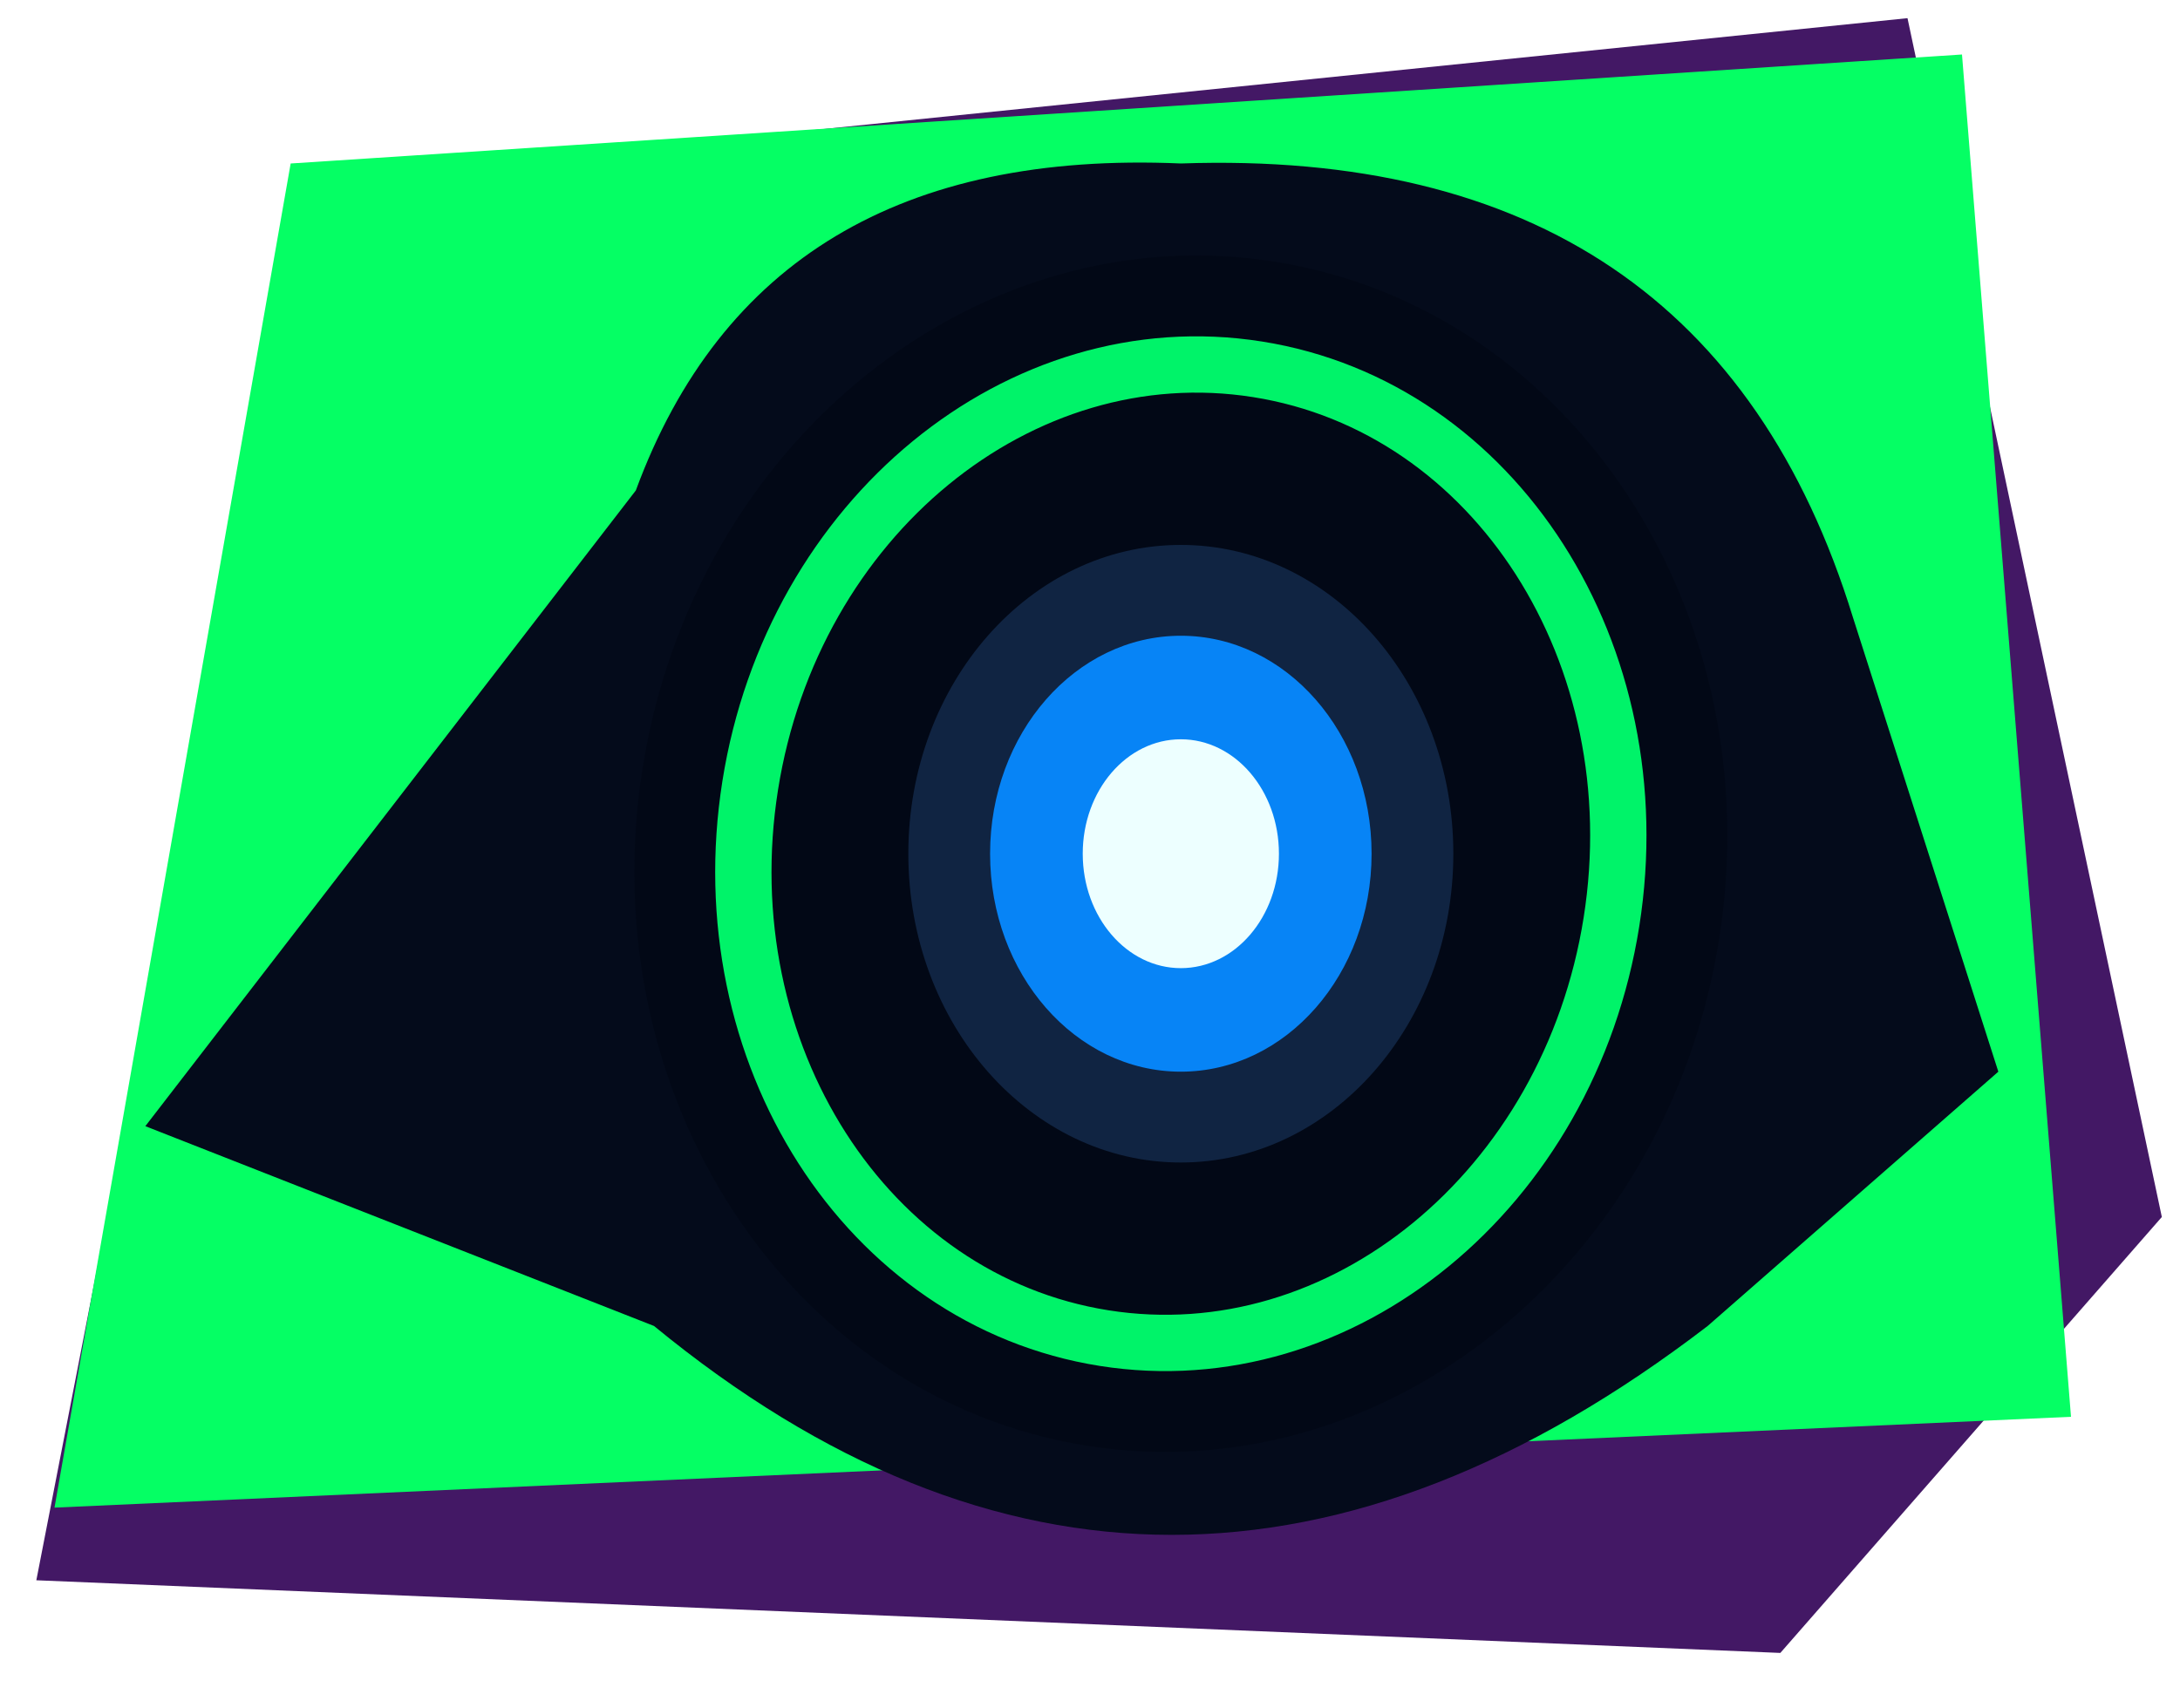
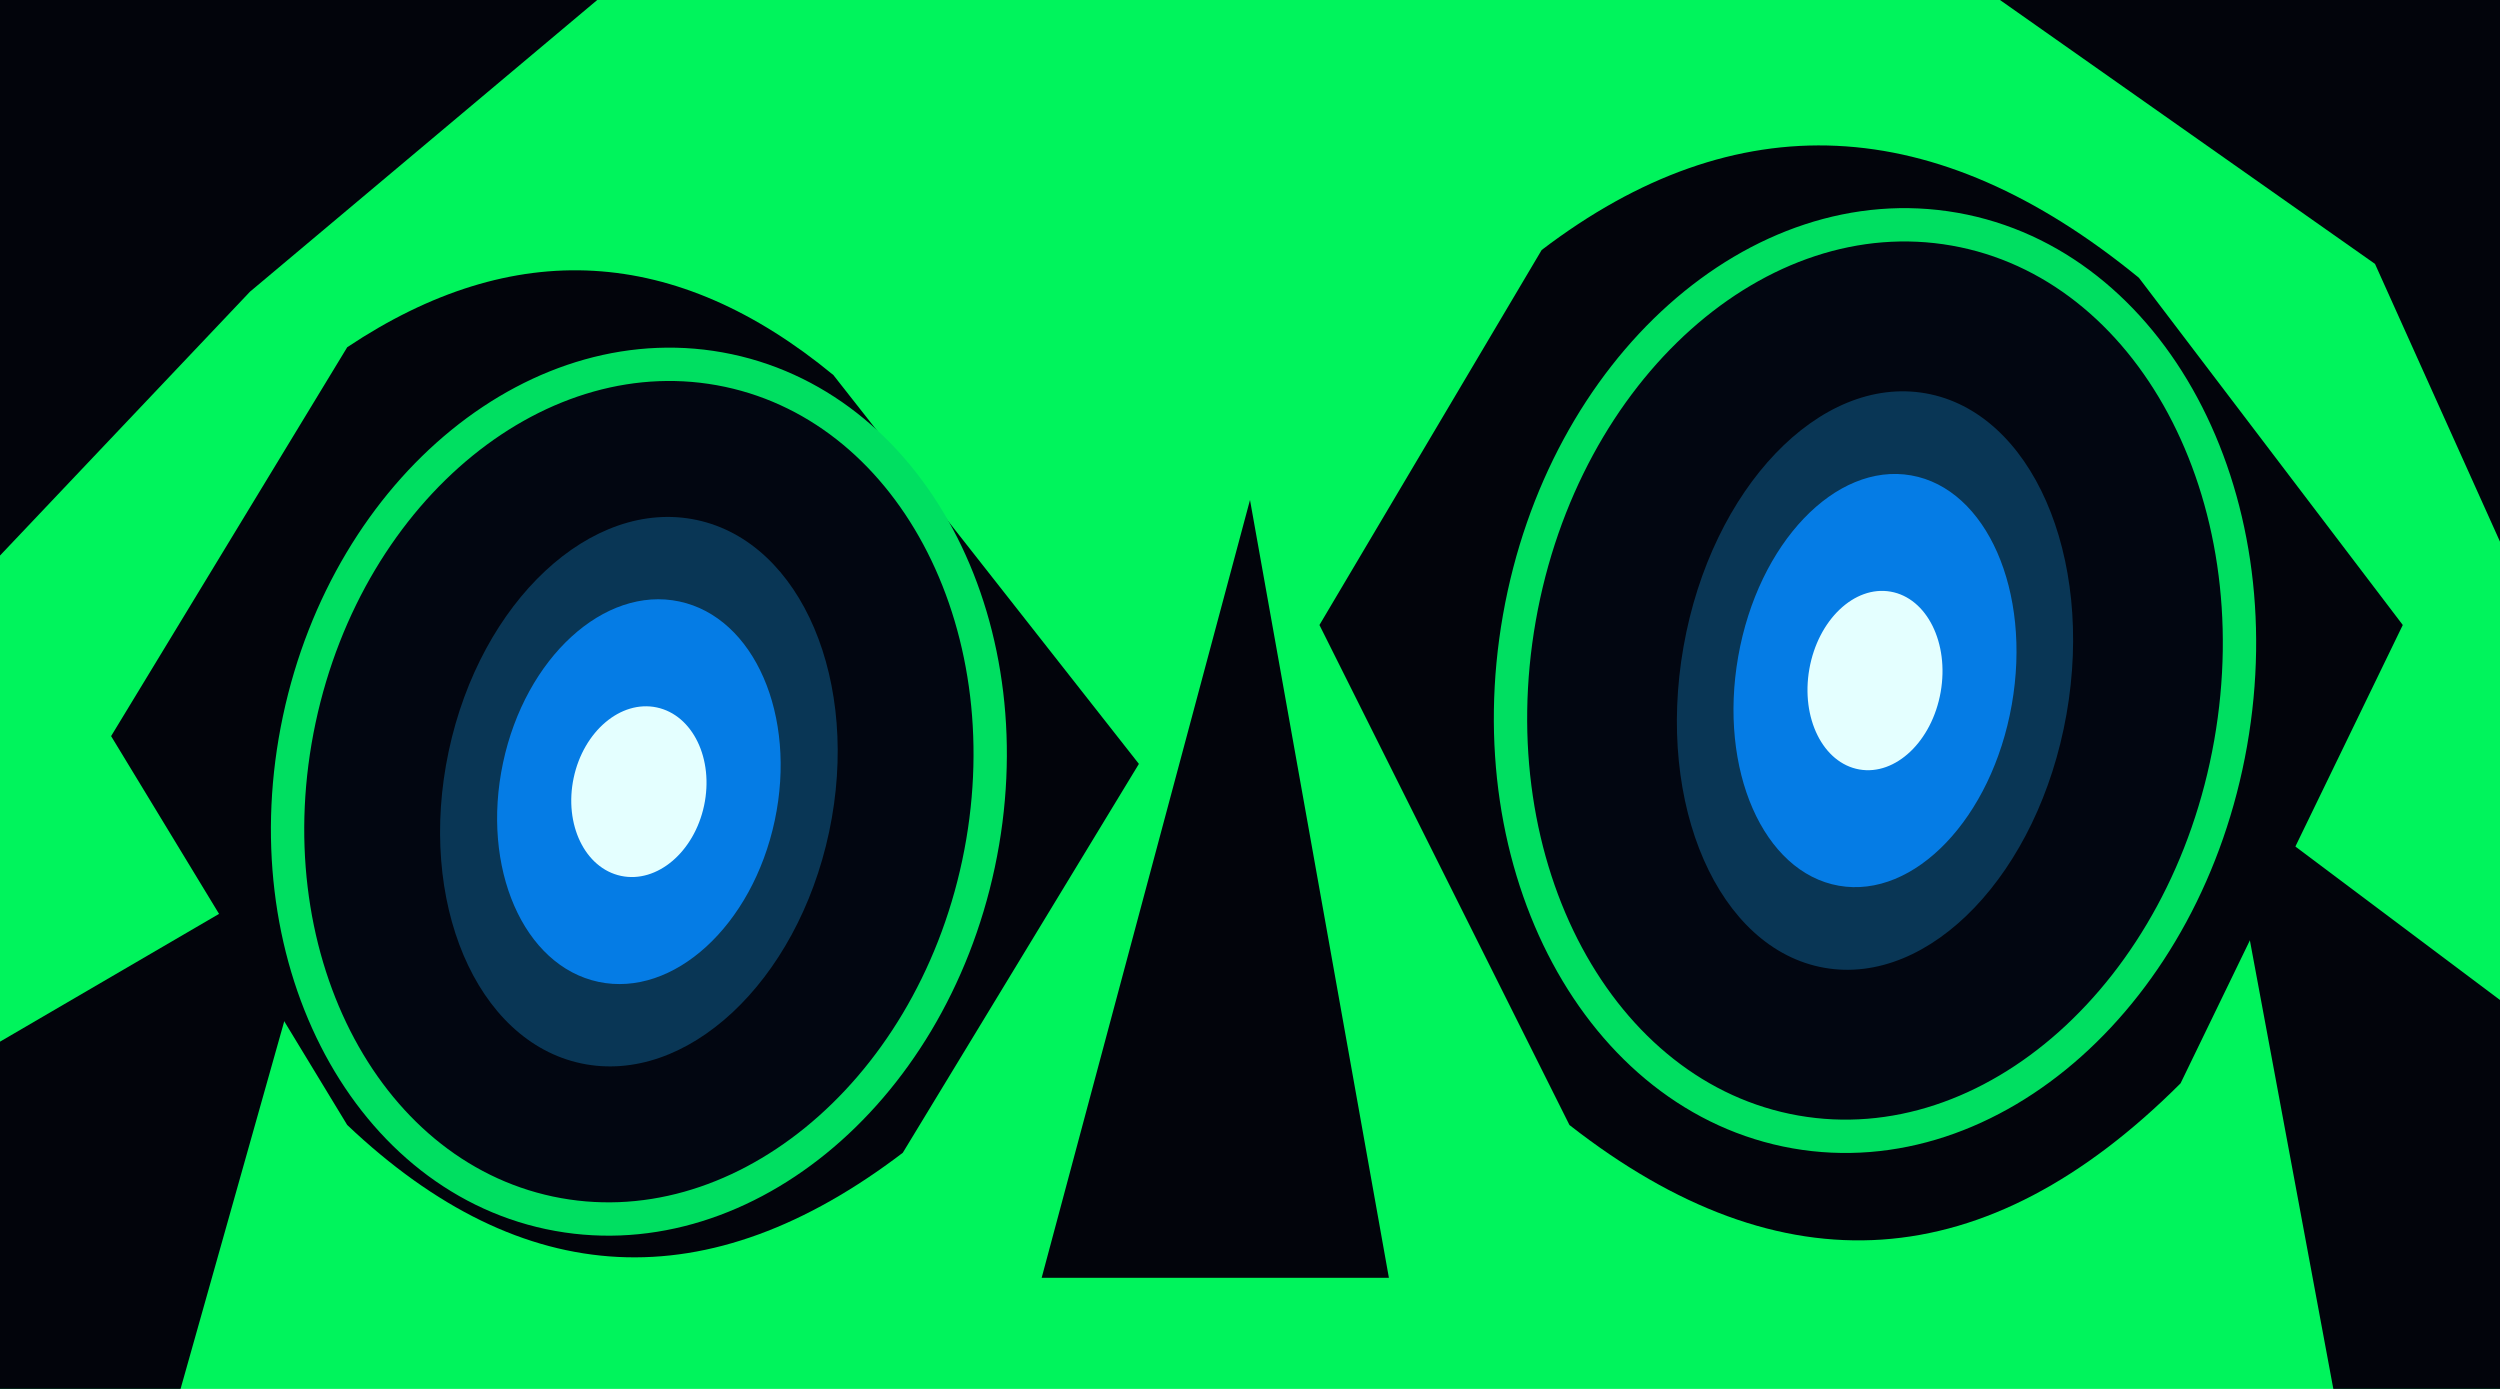
- <svg xmlns="http://www.w3.org/2000/svg" viewBox="0 0 120 94">
-   <path fill="#431865" d="M2 87 17 10 105 1 119 67 98 91Z" />
-   <path fill="#05ff64" d="M3 83 16 9 108 3 114 78Z" />
-   <path fill="#040b1b" d="M8 62 35 27Q42 8 65 9q29-1 37 25l8 25-16 14Q64 96 36 73Z" />
-   <ellipse cx="65" cy="47" rx="30" ry="33" fill="#020816" transform="rotate(9 65 47)" />
-   <ellipse cx="65" cy="47" rx="24" ry="27" fill="none" stroke="#00f369" stroke-width="3.1" transform="rotate(9 65 47)" />
-   <ellipse cx="65" cy="47" rx="15" ry="17" fill="#102442" />
-   <ellipse cx="65" cy="47" rx="10.5" ry="12" fill="#0784f6" />
-   <ellipse cx="65" cy="47" rx="5.4" ry="6.3" fill="#edffff" />
+ <svg xmlns="http://www.w3.org/2000/svg" viewBox="0 0 180 100">
+   <path fill="#00f45c" d="M0 0h180v100H0z" />
+   <g fill="#02040b">
+     <path d="M0 0h43L18 21 0 40zM180 0h-36l27 19 9 20zM0 100V75l24-14-11 39zM180 100V72l-20-15 8 43z" />
+     <path d="M8 53 25 25Q43 13 60 27l22 28-17 28Q44 99 25 81Z" />
+     <path d="m95 45 16-27Q132 2 154 20l19 25-16 33Q136 99 113 81Z" />
+     <path d="m75 92 15-56 10 56z" />
+   </g>
+   <g transform="rotate(12 46 57)">
+     <ellipse cx="46" cy="57" rx="25" ry="31" fill="#020611" stroke="#00df61" stroke-width="2.4" />
+     <ellipse cx="46" cy="57" rx="14" ry="20" fill="#093655" />
+     <ellipse cx="46" cy="57" rx="10" ry="14" fill="#057ce5" />
+     <ellipse cx="46" cy="57" rx="4.8" ry="6.2" fill="#e4ffff" />
+   </g>
+   <g transform="rotate(10 135 49)">
+     <ellipse cx="135" cy="49" rx="26" ry="33" fill="#020611" stroke="#00df61" stroke-width="2.4" />
+     <ellipse cx="135" cy="49" rx="14" ry="21" fill="#093655" />
+     <ellipse cx="135" cy="49" rx="10" ry="15" fill="#057ce5" />
+     <ellipse cx="135" cy="49" rx="4.8" ry="6.5" fill="#e4ffff" />
+   </g>
</svg>
